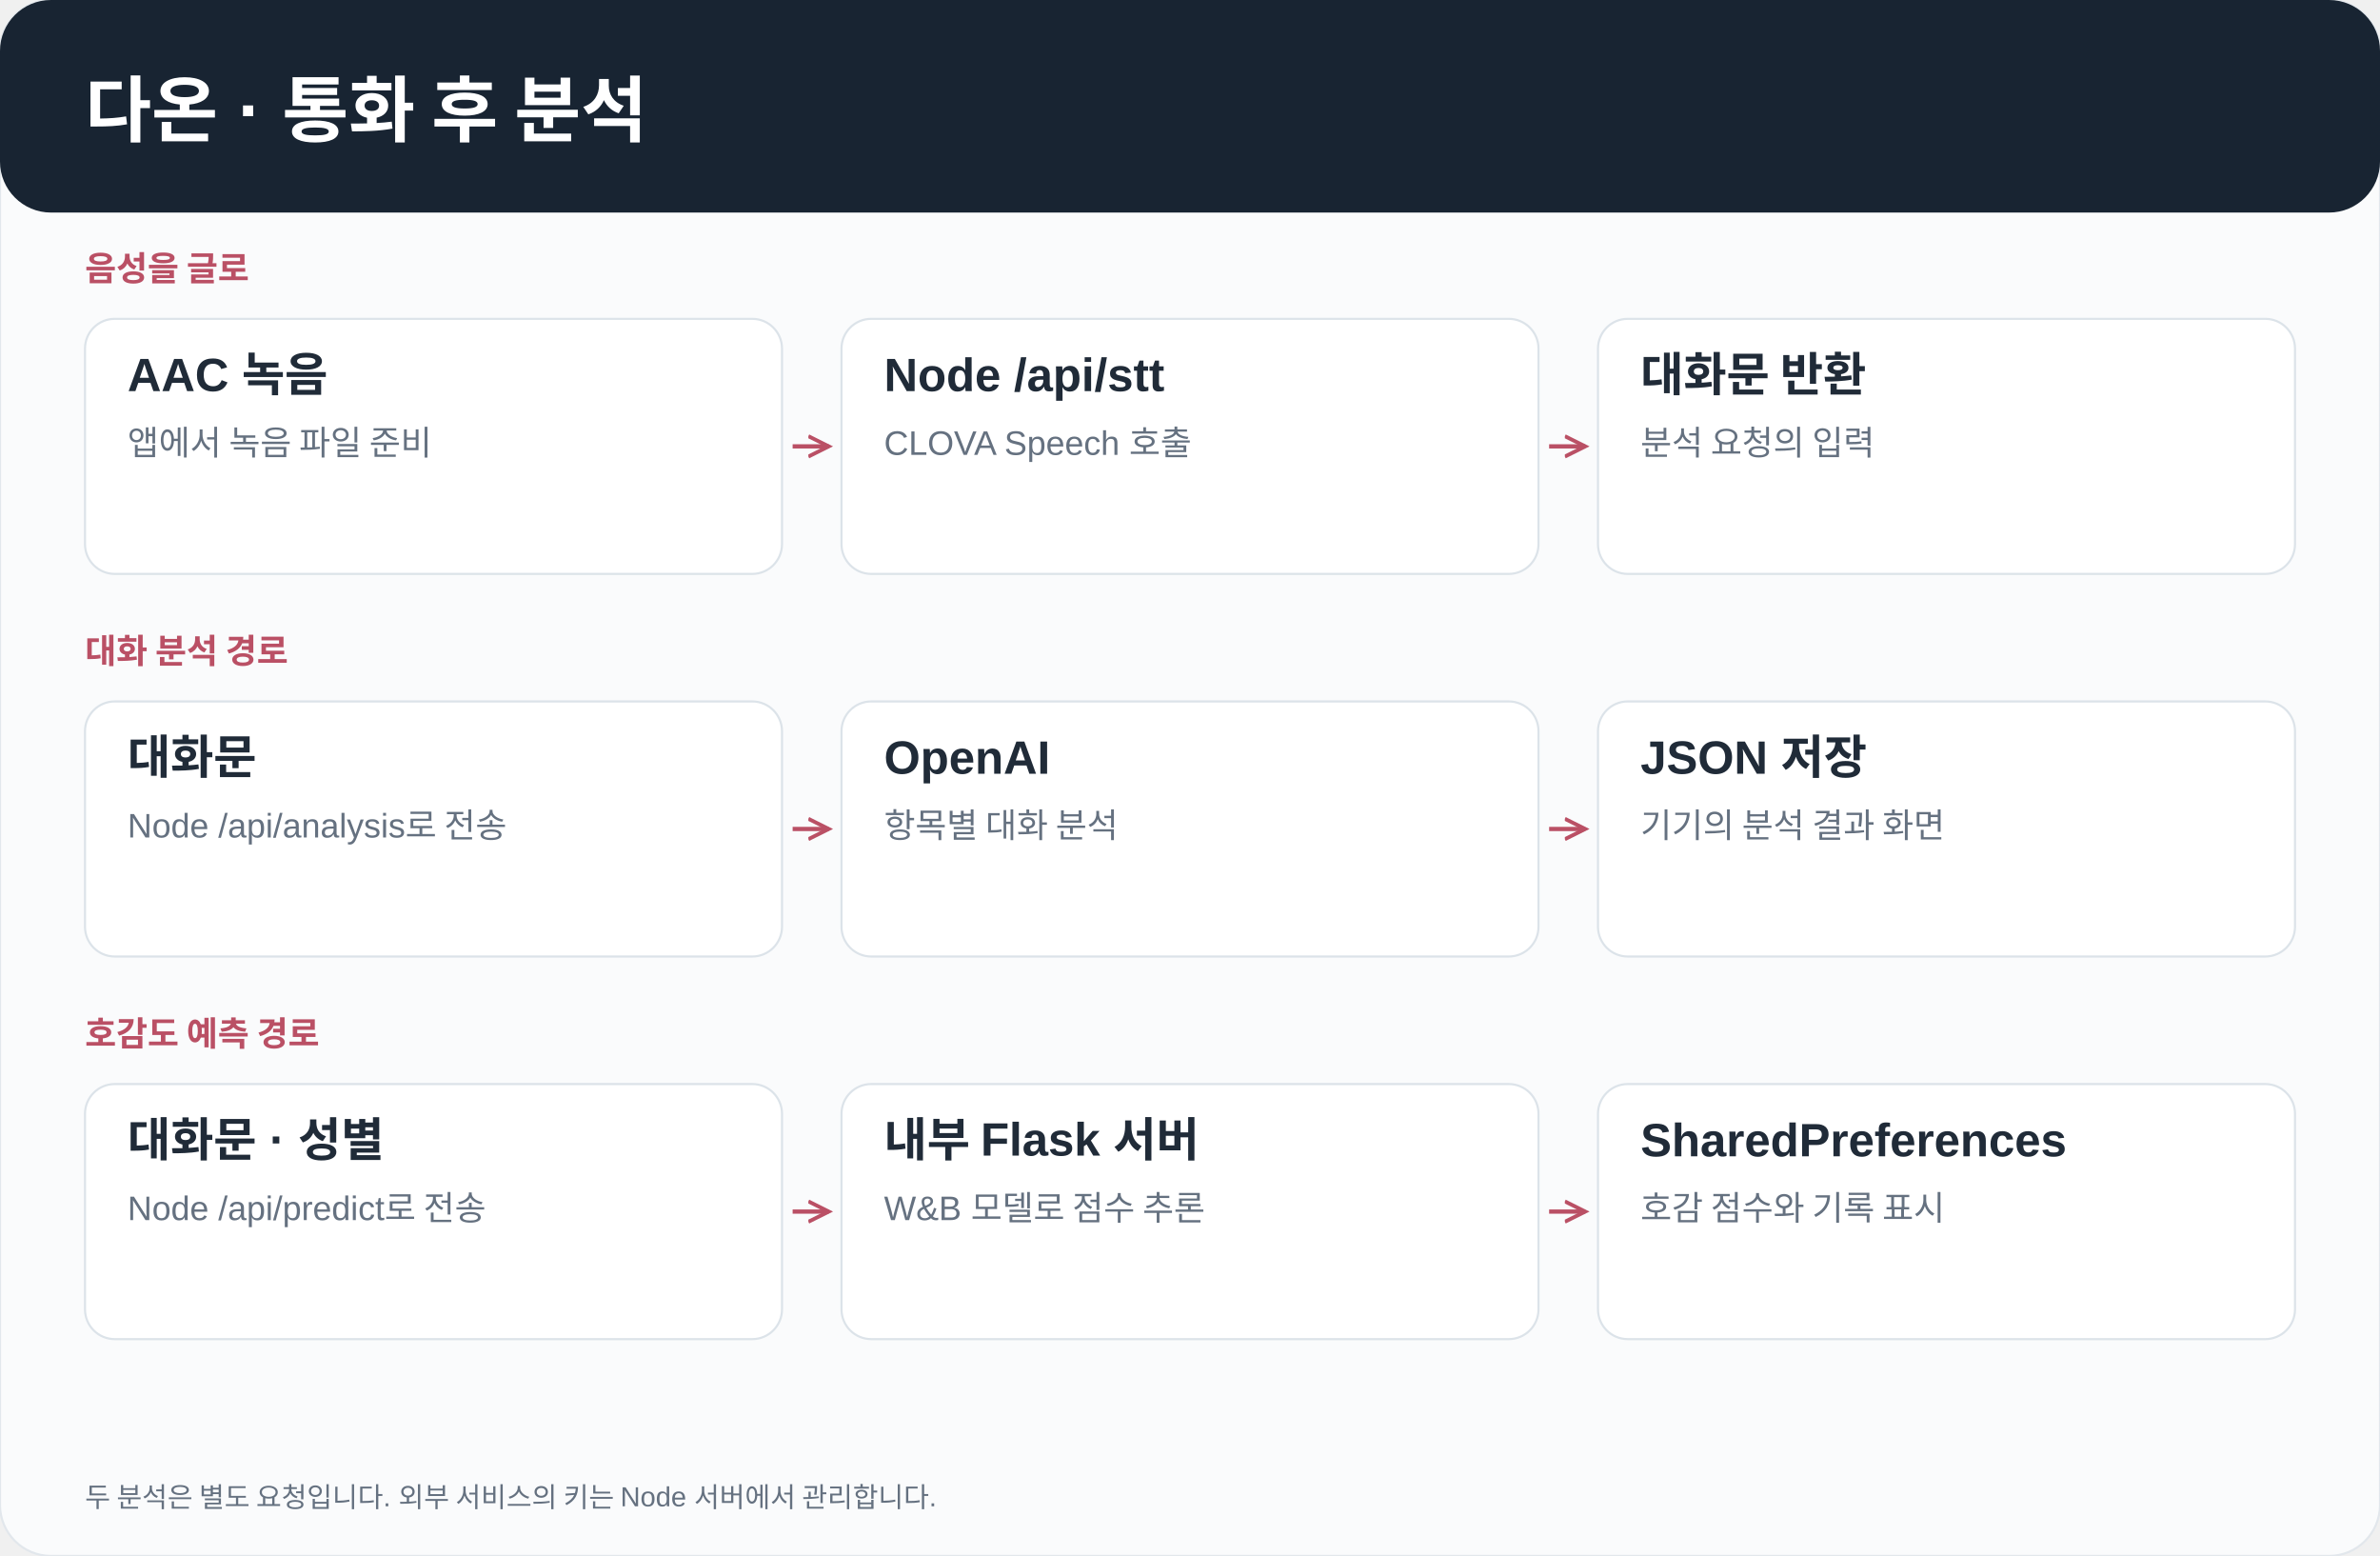
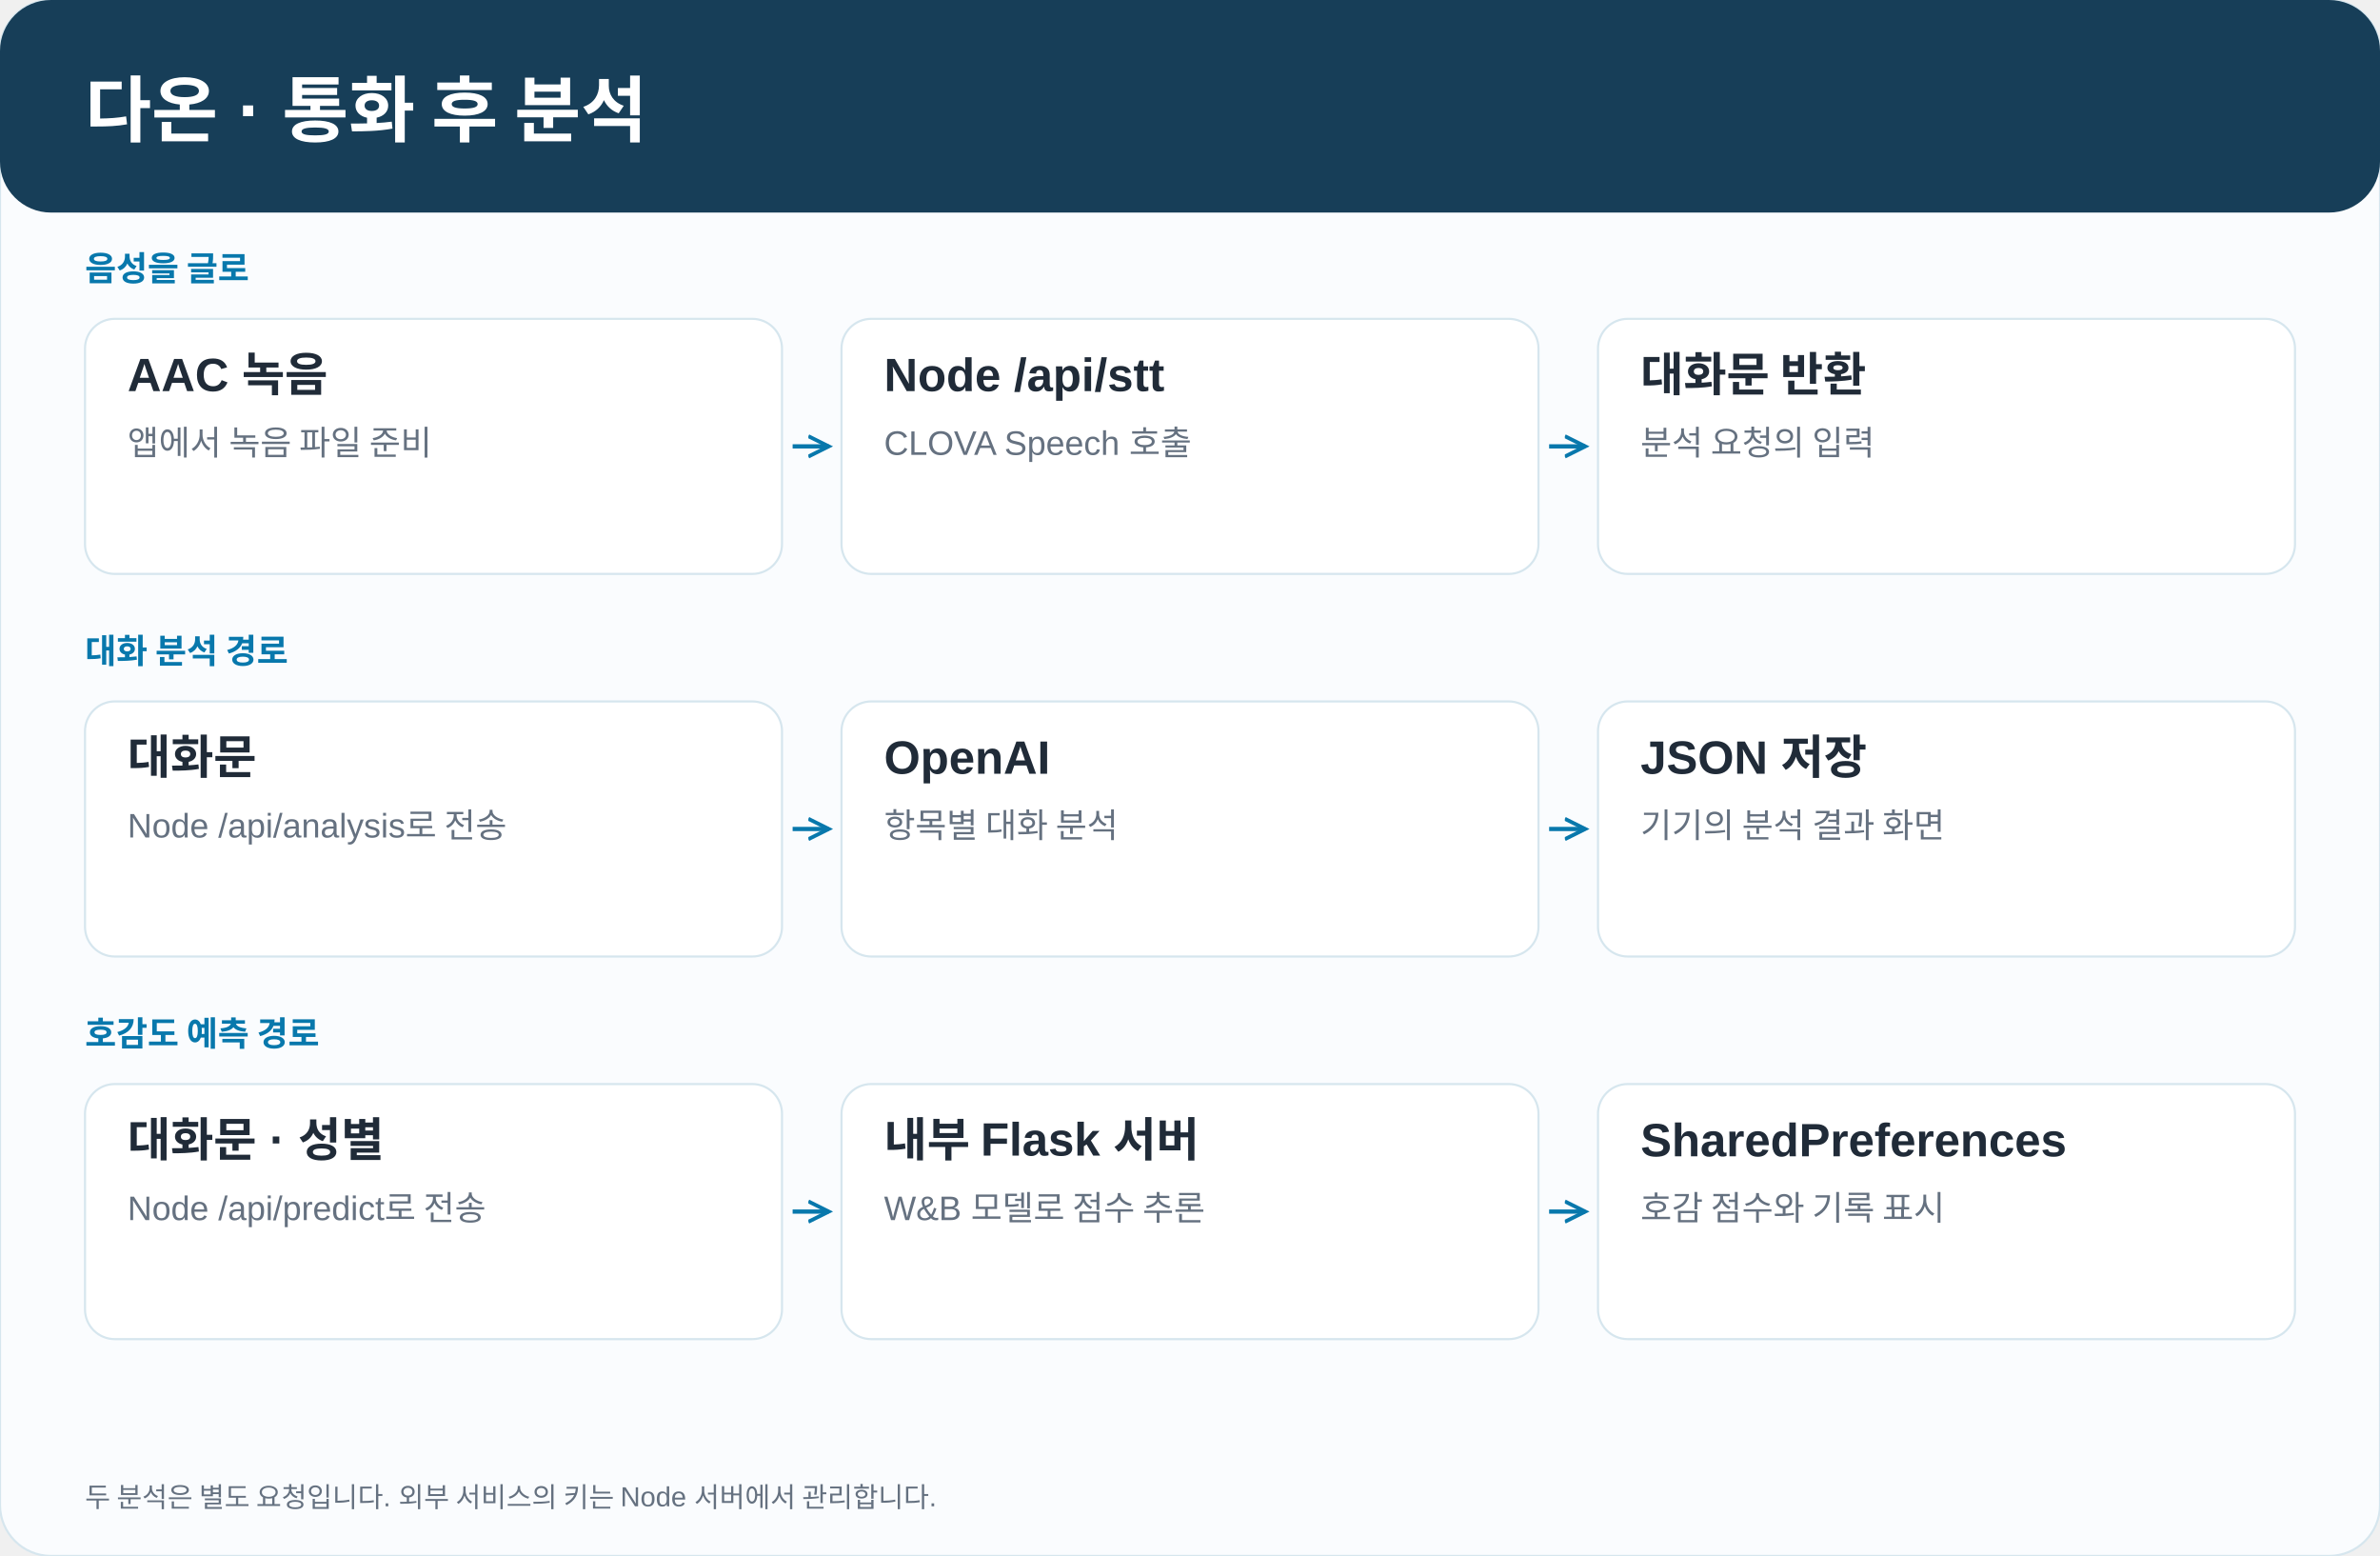
<svg xmlns="http://www.w3.org/2000/svg" width="1120" height="732" viewBox="0 0 1120 732" role="img" aria-labelledby="title desc" font-family="Segoe UI, Malgun Gothic, Arial, sans-serif">
  <defs>
    <marker id="arrow" viewBox="0 0 10 10" refX="8" refY="5" markerWidth="6" markerHeight="6" orient="auto">
-       <path d="M0 1 L8 5 L0 9" fill="none" stroke="#BA5065" stroke-width="1.5" />
+       <path d="M0 1 L8 5 L0 9" fill="none" stroke="#0878AC" stroke-width="1.5" />
    </marker>
  </defs>
-   <rect x="0" y="0" width="1120" height="732" rx="24" fill="#FAFBFC" stroke="#E2E7EC" />
-   <rect x="0" y="0" width="1120" height="100" rx="24" fill="#182432" stroke="none" />
+   <rect x="0" y="0" width="1120" height="732" rx="24" fill="#FAFCFE" stroke="#D6E6EE" />
+   <rect x="0" y="0" width="1120" height="100" rx="24" fill="#173E58" stroke="none" />
  <text x="40" y="64" font-size="34" fill="#FFFFFF" font-weight="650">다온 · 통화 후 분석</text>
  <g transform="translate(0 -52)">
-     <text x="40" y="184" font-size="16" fill="#BA5065" font-weight="650">음성을 글로</text>
-     <rect x="40" y="202" width="328" height="120" rx="14" fill="#FFFFFF" stroke="#DCE3E9" />
+     <text x="40" y="184" font-size="16" fill="#0878AC" font-weight="650">음성을 글로</text>
+     <rect x="40" y="202" width="328" height="120" rx="14" fill="#FFFFFF" stroke="#D6E6EE" />
    <text x="60" y="236" font-size="22" fill="#202B38" font-weight="650">AAC 녹음</text>
    <text x="60" y="266" font-size="16" fill="#657180" font-weight="400">앱에서 녹음 파일 준비</text>
-     <path d="M373 262 L390 262" fill="none" stroke="#BA5065" stroke-width="2" marker-end="url(#arrow)" />
-     <rect x="396" y="202" width="328" height="120" rx="14" fill="#FFFFFF" stroke="#DCE3E9" />
+     <path d="M373 262 L390 262" fill="none" stroke="#0878AC" stroke-width="2" marker-end="url(#arrow)" />
+     <rect x="396" y="202" width="328" height="120" rx="14" fill="#FFFFFF" stroke="#D6E6EE" />
    <text x="416" y="236" font-size="22" fill="#202B38" font-weight="650">Node /api/stt</text>
    <text x="416" y="266" font-size="16" fill="#657180" font-weight="400">CLOVA Speech 호출</text>
-     <path d="M729 262 L746 262" fill="none" stroke="#BA5065" stroke-width="2" marker-end="url(#arrow)" />
-     <rect x="752" y="202" width="328" height="120" rx="14" fill="#FFFFFF" stroke="#DCE3E9" />
+     <path d="M729 262 L746 262" fill="none" stroke="#0878AC" stroke-width="2" marker-end="url(#arrow)" />
+     <rect x="752" y="202" width="328" height="120" rx="14" fill="#FFFFFF" stroke="#D6E6EE" />
    <text x="772" y="236" font-size="22" fill="#202B38" font-weight="650">대화문 반환</text>
    <text x="772" y="266" font-size="16" fill="#657180" font-weight="400">분석 요청의 입력</text>
-     <text x="40" y="364" font-size="16" fill="#BA5065" font-weight="650">대화 분석 경로</text>
-     <rect x="40" y="382" width="328" height="120" rx="14" fill="#FFFFFF" stroke="#DCE3E9" />
+     <text x="40" y="364" font-size="16" fill="#0878AC" font-weight="650">대화 분석 경로</text>
+     <rect x="40" y="382" width="328" height="120" rx="14" fill="#FFFFFF" stroke="#D6E6EE" />
    <text x="60" y="416" font-size="22" fill="#202B38" font-weight="650">대화문</text>
    <text x="60" y="446" font-size="16" fill="#657180" font-weight="400">Node /api/analysis로 전송</text>
-     <path d="M373 442 L390 442" fill="none" stroke="#BA5065" stroke-width="2" marker-end="url(#arrow)" />
-     <rect x="396" y="382" width="328" height="120" rx="14" fill="#FFFFFF" stroke="#DCE3E9" />
+     <path d="M373 442 L390 442" fill="none" stroke="#0878AC" stroke-width="2" marker-end="url(#arrow)" />
+     <rect x="396" y="382" width="328" height="120" rx="14" fill="#FFFFFF" stroke="#D6E6EE" />
    <text x="416" y="416" font-size="22" fill="#202B38" font-weight="650">OpenAI</text>
    <text x="416" y="446" font-size="16" fill="#657180" font-weight="400">항목별 대화 분석</text>
-     <path d="M729 442 L746 442" fill="none" stroke="#BA5065" stroke-width="2" marker-end="url(#arrow)" />
-     <rect x="752" y="382" width="328" height="120" rx="14" fill="#FFFFFF" stroke="#DCE3E9" />
+     <path d="M729 442 L746 442" fill="none" stroke="#0878AC" stroke-width="2" marker-end="url(#arrow)" />
+     <rect x="752" y="382" width="328" height="120" rx="14" fill="#FFFFFF" stroke="#D6E6EE" />
    <text x="772" y="416" font-size="22" fill="#202B38" font-weight="650">JSON 저장</text>
    <text x="772" y="446" font-size="16" fill="#657180" font-weight="400">기기의 분석 결과 화면</text>
-     <text x="40" y="544" font-size="16" fill="#BA5065" font-weight="650">호감도 예측 경로</text>
-     <rect x="40" y="562" width="328" height="120" rx="14" fill="#FFFFFF" stroke="#DCE3E9" />
+     <text x="40" y="544" font-size="16" fill="#0878AC" font-weight="650">호감도 예측 경로</text>
+     <rect x="40" y="562" width="328" height="120" rx="14" fill="#FFFFFF" stroke="#D6E6EE" />
    <text x="60" y="596" font-size="22" fill="#202B38" font-weight="650">대화문 · 성별</text>
    <text x="60" y="626" font-size="16" fill="#657180" font-weight="400">Node /api/predict로 전송</text>
-     <path d="M373 622 L390 622" fill="none" stroke="#BA5065" stroke-width="2" marker-end="url(#arrow)" />
-     <rect x="396" y="562" width="328" height="120" rx="14" fill="#FFFFFF" stroke="#DCE3E9" />
+     <path d="M373 622 L390 622" fill="none" stroke="#0878AC" stroke-width="2" marker-end="url(#arrow)" />
+     <rect x="396" y="562" width="328" height="120" rx="14" fill="#FFFFFF" stroke="#D6E6EE" />
    <text x="416" y="596" font-size="22" fill="#202B38" font-weight="650">내부 Flask 서버</text>
    <text x="416" y="626" font-size="16" fill="#657180" font-weight="400">W&amp;B 모델로 점수 추론</text>
-     <path d="M729 622 L746 622" fill="none" stroke="#BA5065" stroke-width="2" marker-end="url(#arrow)" />
-     <rect x="752" y="562" width="328" height="120" rx="14" fill="#FFFFFF" stroke="#DCE3E9" />
+     <path d="M729 622 L746 622" fill="none" stroke="#0878AC" stroke-width="2" marker-end="url(#arrow)" />
+     <rect x="752" y="562" width="328" height="120" rx="14" fill="#FFFFFF" stroke="#D6E6EE" />
    <text x="772" y="596" font-size="22" fill="#202B38" font-weight="650">SharedPreferences</text>
    <text x="772" y="626" font-size="16" fill="#657180" font-weight="400">호감 점수와 기록 표시</text>
    <text x="40" y="761" font-size="13" fill="#657180" font-weight="400">두 분석은 별도 요청입니다. 외부 서비스의 키는 Node 서버에서 관리합니다.</text>
  </g>
</svg>
